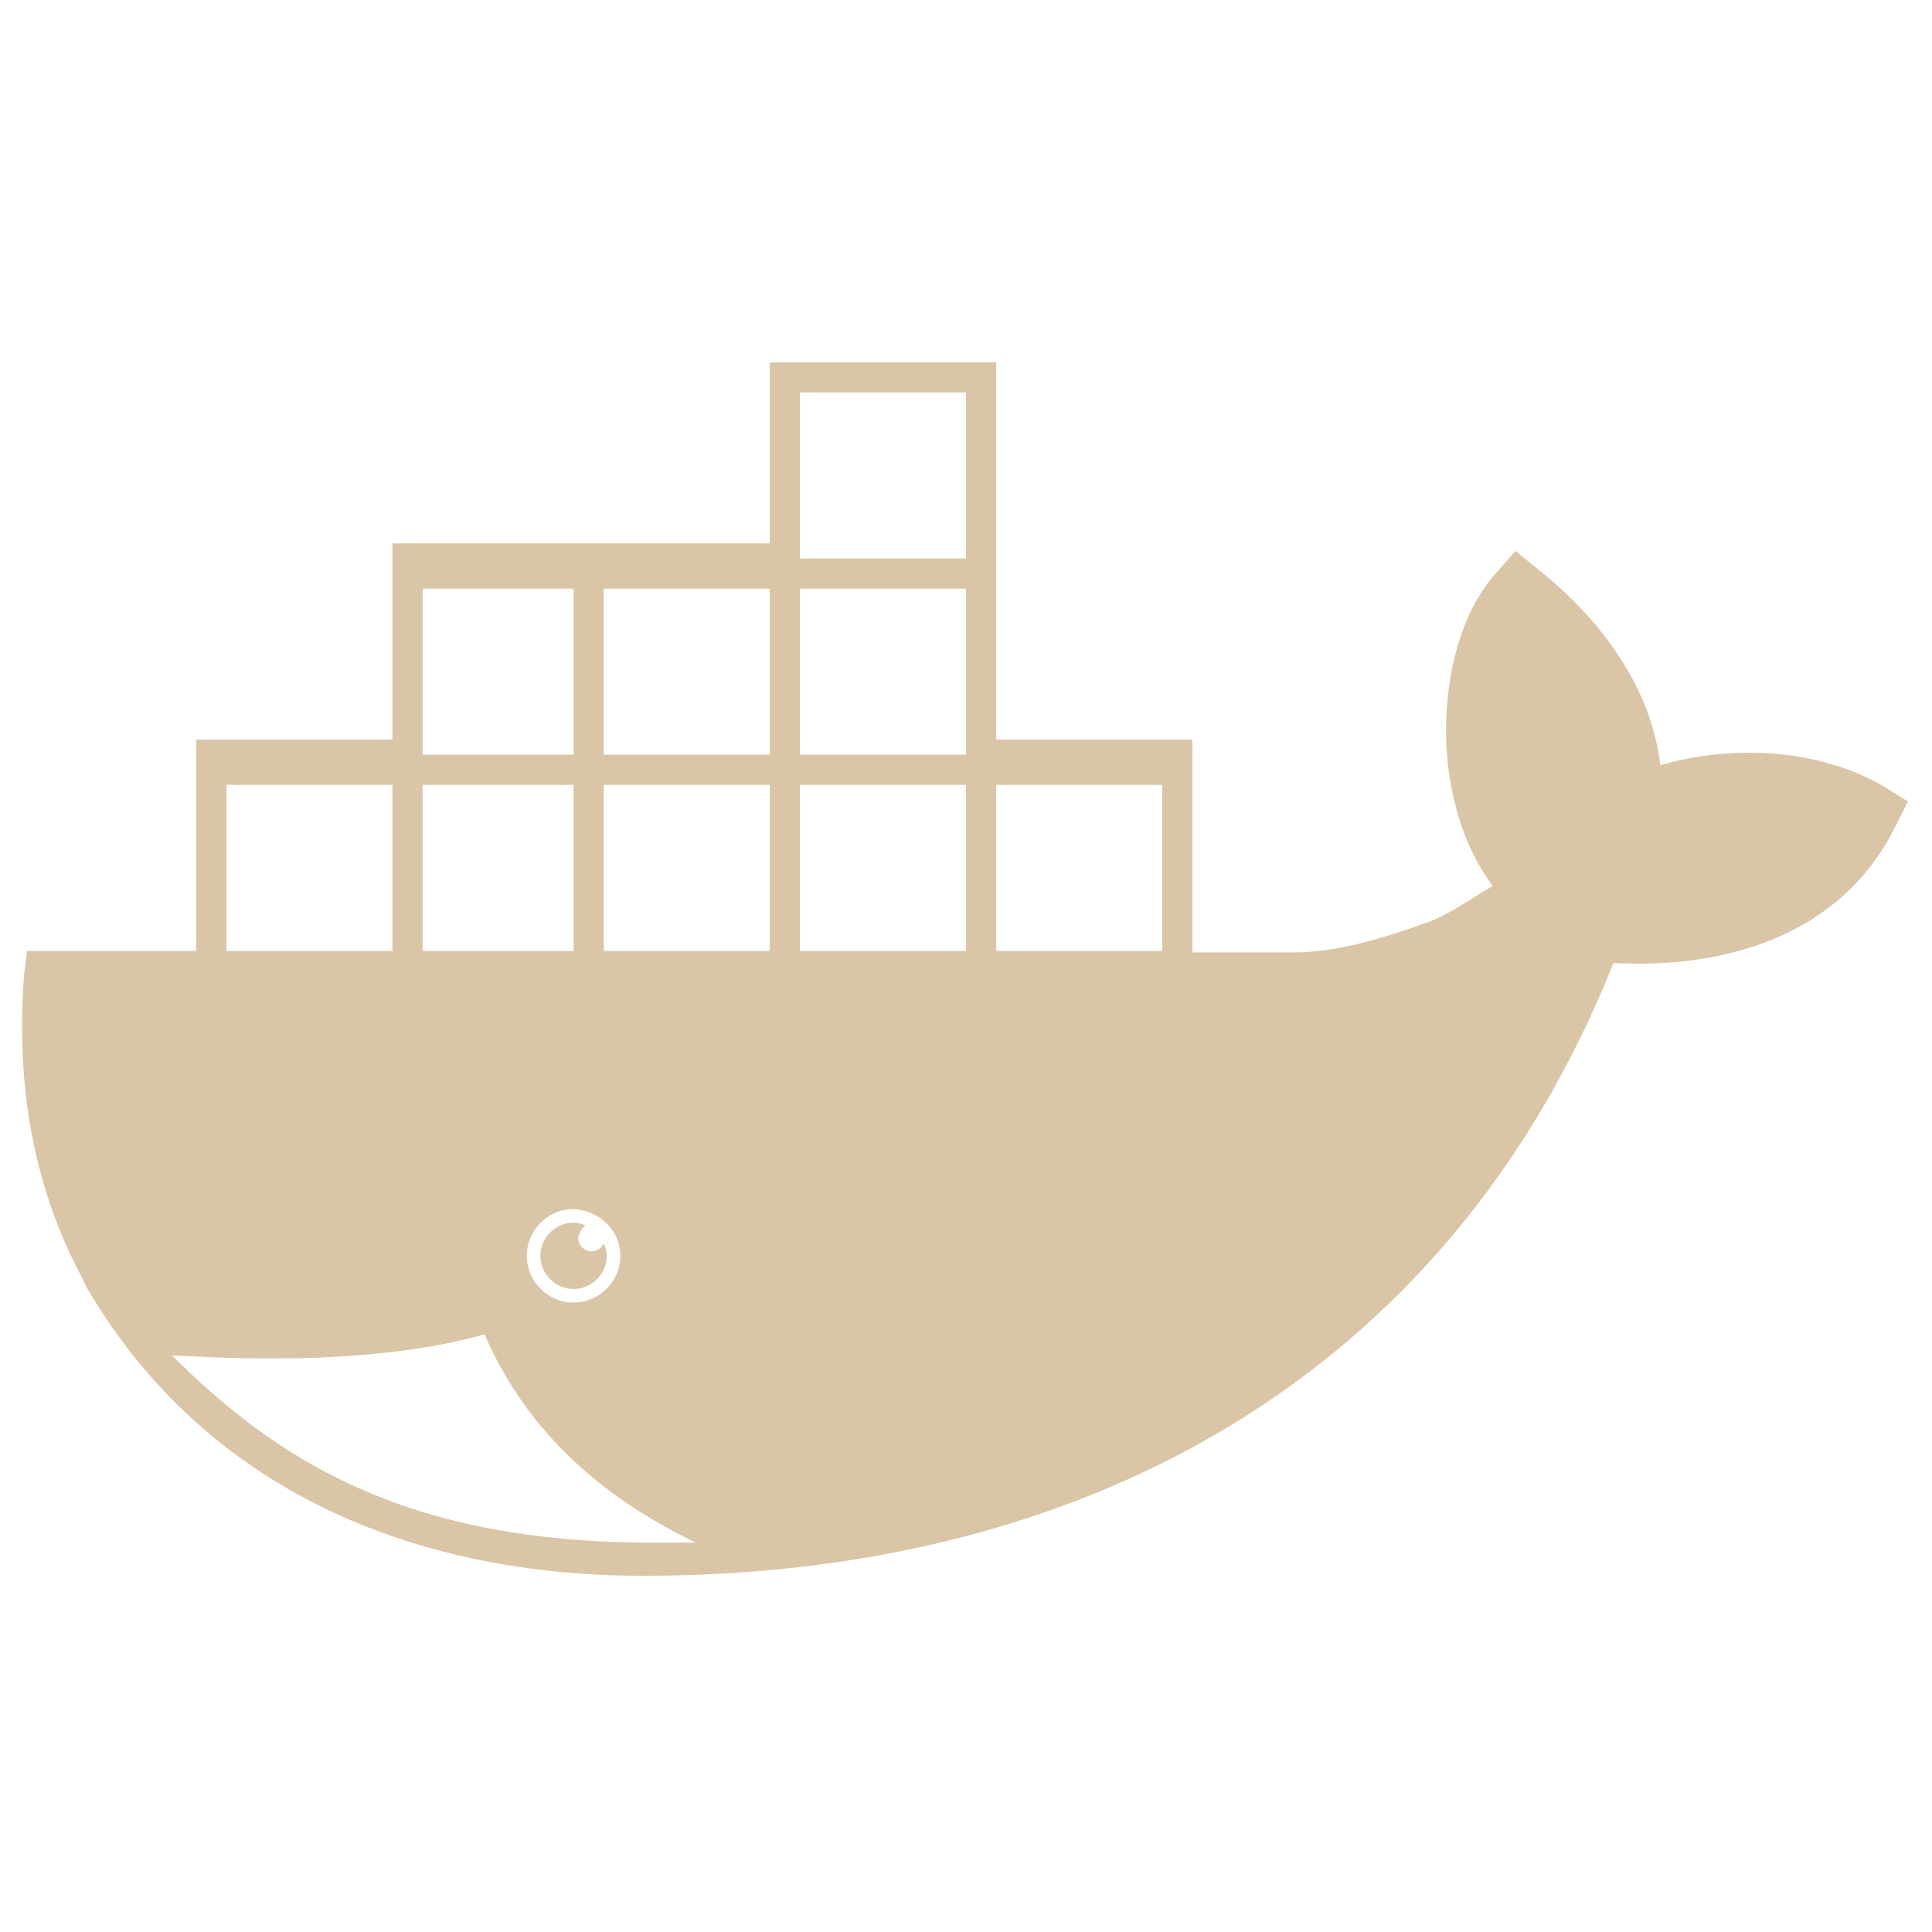
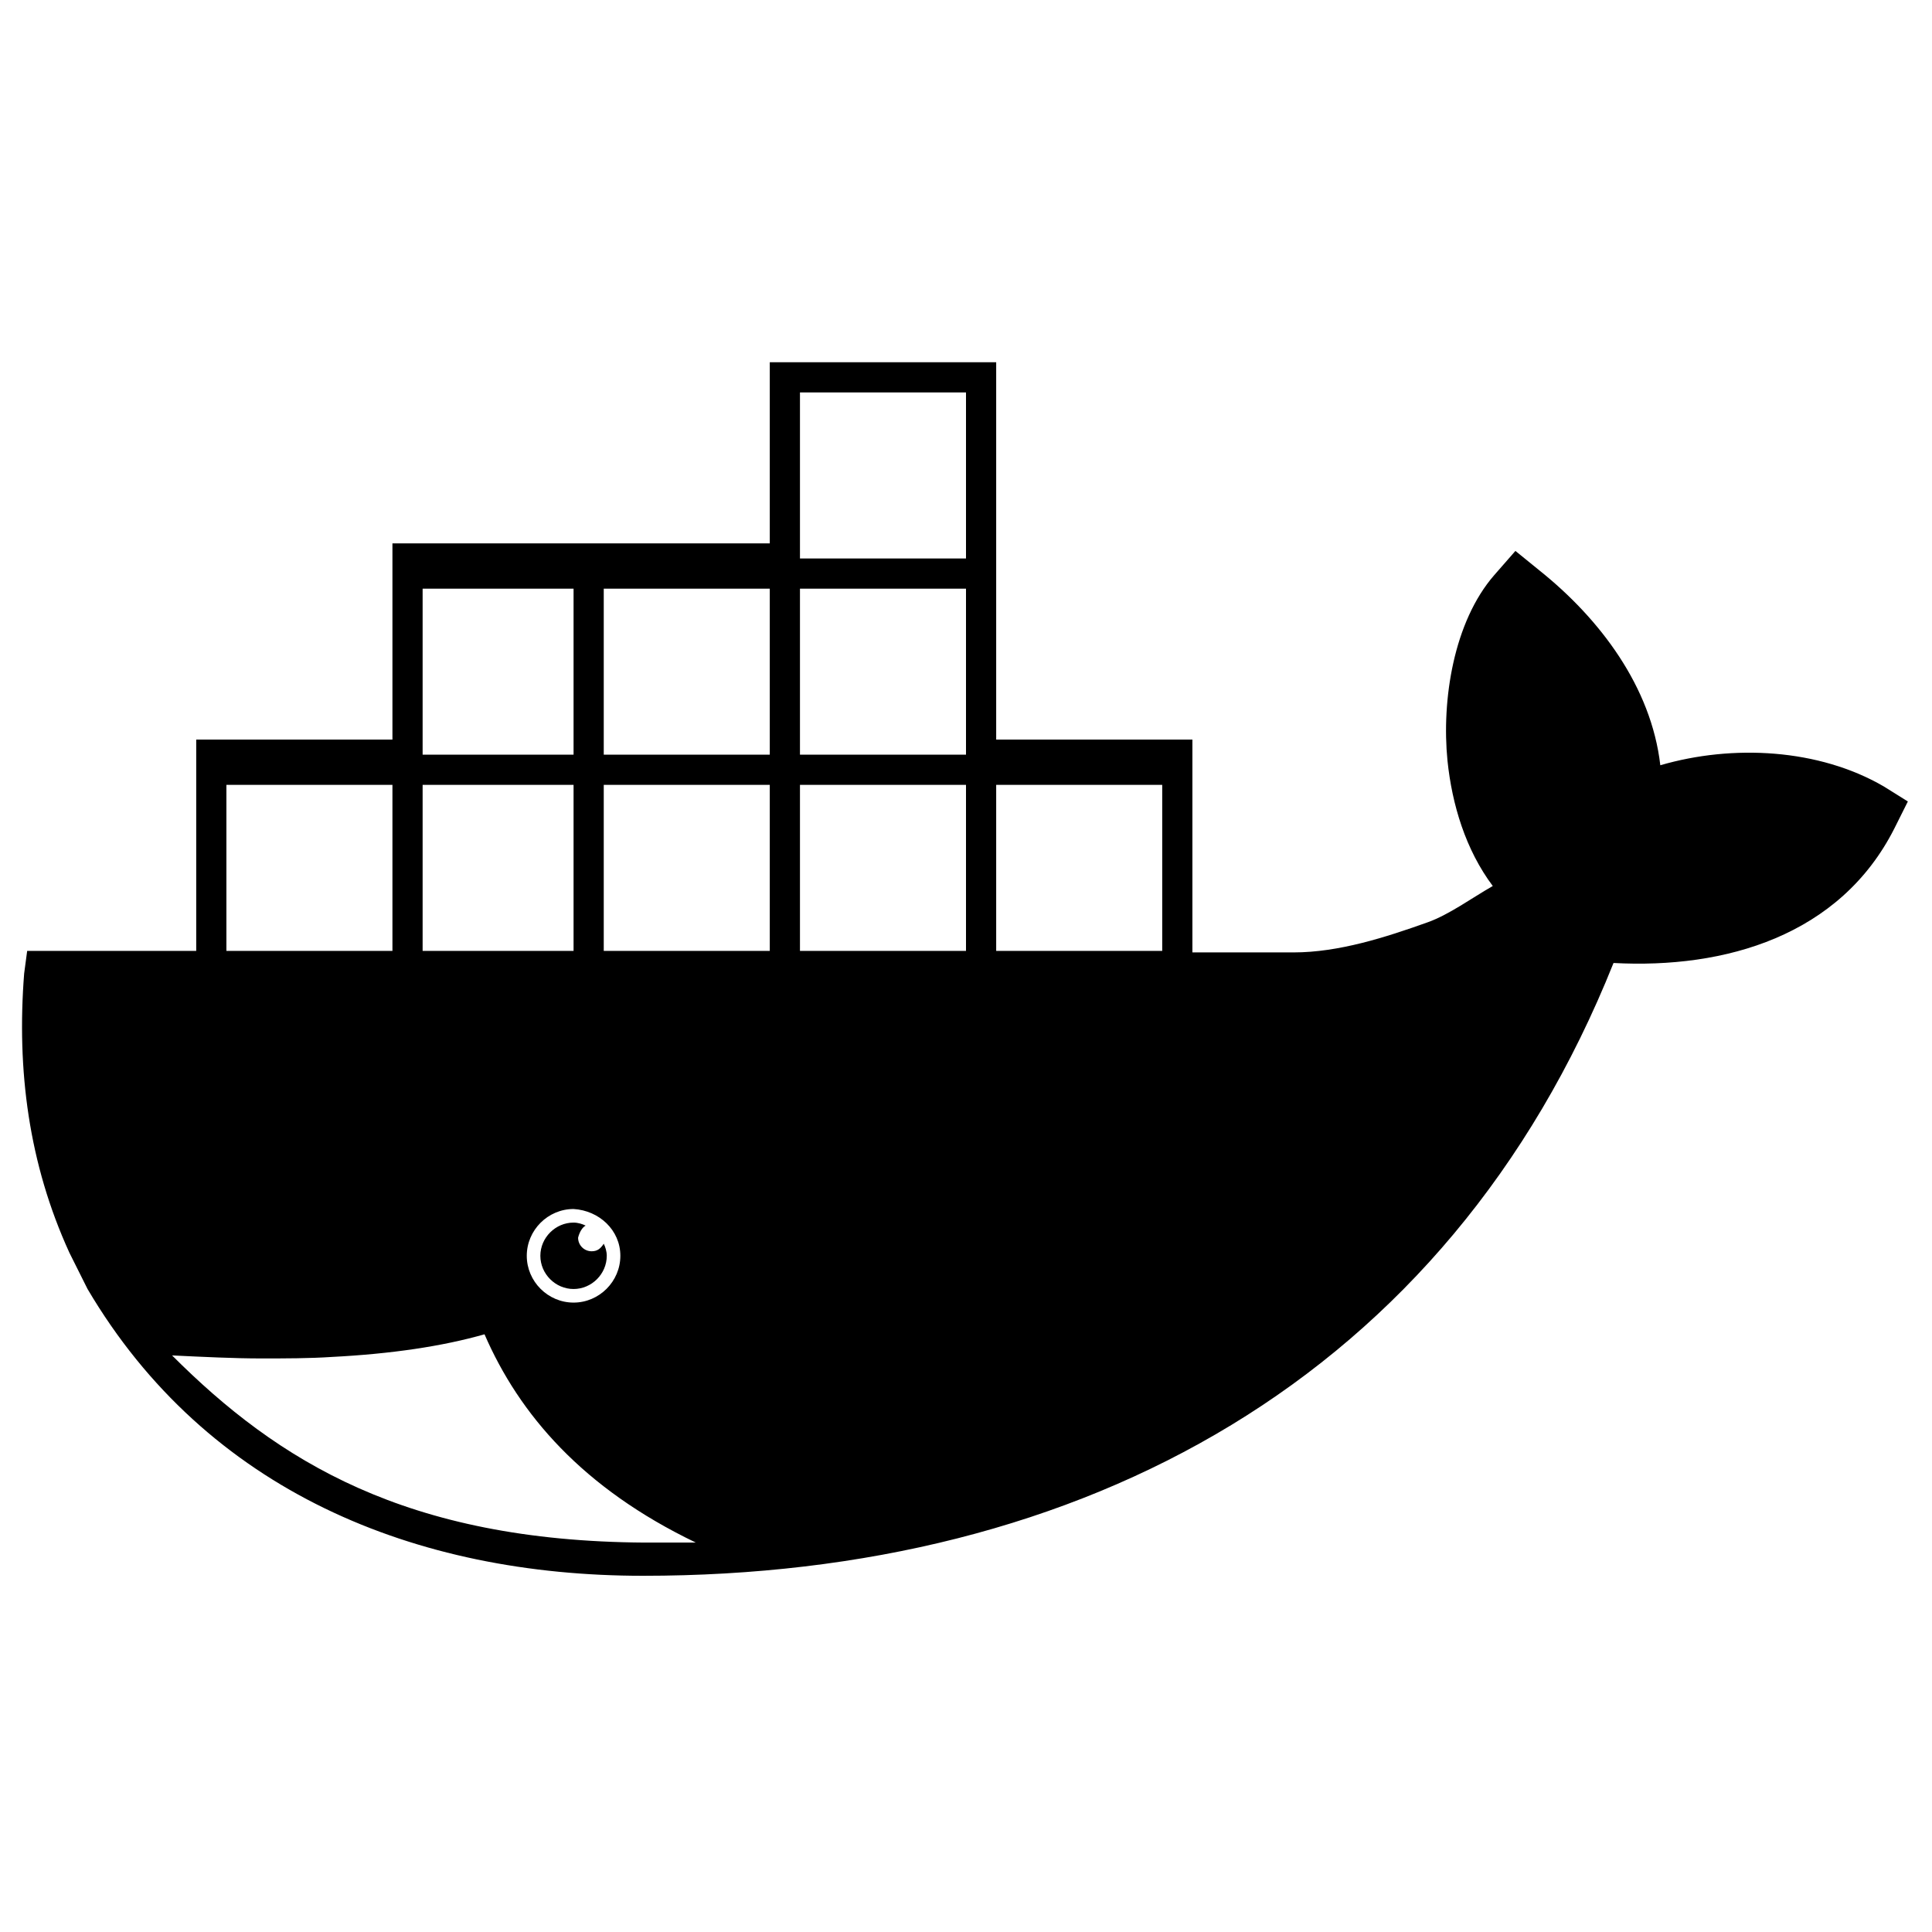
<svg xmlns="http://www.w3.org/2000/svg" viewBox="0 0 128 128">
-   <path d="M124.8 52.1c-4.3-2.5-10-2.8-14.8-1.4-.6-5.2-4-9.7-8-12.9l-1.6-1.3-1.4 1.6c-2.7 3.1-3.5 8.3-3.1 12.3.3 2.9 1.2 5.9 3 8.3-1.4.8-2.9 1.9-4.3 2.4-2.8 1-5.9 2-8.9 2H79V49H66V24H51v12H26v13H13v14H1.8l-.2 1.5c-.5 6.4.3 12.6 3 18.5l1.1 2.2.1.2c7.9 13.4 21.7 19 36.8 19 29.2 0 53.3-13.1 64.3-40.6 7.4.4 15-1.8 18.6-8.9l.9-1.8-1.6-1zM28 39h10v11H28V39zm13.1 44.2c0 1.7-1.4 3.1-3.1 3.1-1.7 0-3.1-1.4-3.1-3.1 0-1.7 1.4-3.1 3.1-3.1 1.7.1 3.1 1.4 3.1 3.1zM28 52h10v11H28V52zm-13 0h11v11H15V52zm27.7 50.2c-15.8-.1-24.3-5.4-31.3-12.4 2.1.1 4.1.2 5.9.2 1.6 0 3.2 0 4.7-.1 3.9-.2 7.3-.7 10.1-1.5 2.3 5.3 6.5 10.2 14 13.8h-3.4zM51 63H40V52h11v11zm0-13H40V39h11v11zm13 13H53V52h11v11zm0-13H53V39h11v11zm0-13H53V26h11v11zm13 26H66V52h11v11zM38.8 81.2c-.2-.1-.5-.2-.8-.2-1.2 0-2.2 1-2.2 2.2 0 1.2 1 2.2 2.2 2.2s2.2-1 2.2-2.2c0-.3-.1-.6-.2-.8-.2.3-.4.5-.8.5-.5 0-.9-.4-.9-.9.1-.4.3-.7.5-.8z" fill="#dac5a7" />
+   <path d="M124.8 52.1c-4.3-2.5-10-2.8-14.8-1.4-.6-5.2-4-9.7-8-12.9l-1.6-1.3-1.4 1.6c-2.7 3.1-3.5 8.3-3.1 12.3.3 2.9 1.2 5.9 3 8.3-1.4.8-2.9 1.9-4.3 2.4-2.8 1-5.9 2-8.9 2H79V49H66V24H51v12H26v13H13v14H1.8l-.2 1.5c-.5 6.4.3 12.6 3 18.5l1.1 2.2.1.2c7.9 13.4 21.7 19 36.8 19 29.2 0 53.3-13.1 64.3-40.6 7.4.4 15-1.8 18.6-8.9l.9-1.8-1.6-1zM28 39h10v11H28V39zm13.1 44.2c0 1.7-1.4 3.1-3.1 3.1-1.7 0-3.1-1.4-3.1-3.1 0-1.7 1.4-3.1 3.1-3.1 1.7.1 3.1 1.4 3.1 3.1zM28 52h10v11H28V52zm-13 0h11v11H15V52zm27.7 50.2c-15.8-.1-24.3-5.4-31.3-12.4 2.1.1 4.1.2 5.9.2 1.6 0 3.2 0 4.7-.1 3.9-.2 7.3-.7 10.1-1.5 2.3 5.3 6.5 10.2 14 13.8h-3.4zM51 63H40V52h11v11zm0-13H40V39h11v11zm13 13H53V52h11v11zm0-13H53V39h11v11zm0-13H53V26h11v11zm13 26H66V52h11v11zM38.8 81.2c-.2-.1-.5-.2-.8-.2-1.2 0-2.2 1-2.2 2.2 0 1.2 1 2.2 2.2 2.2s2.2-1 2.2-2.2c0-.3-.1-.6-.2-.8-.2.3-.4.5-.8.5-.5 0-.9-.4-.9-.9.1-.4.3-.7.5-.8z" />
</svg>
